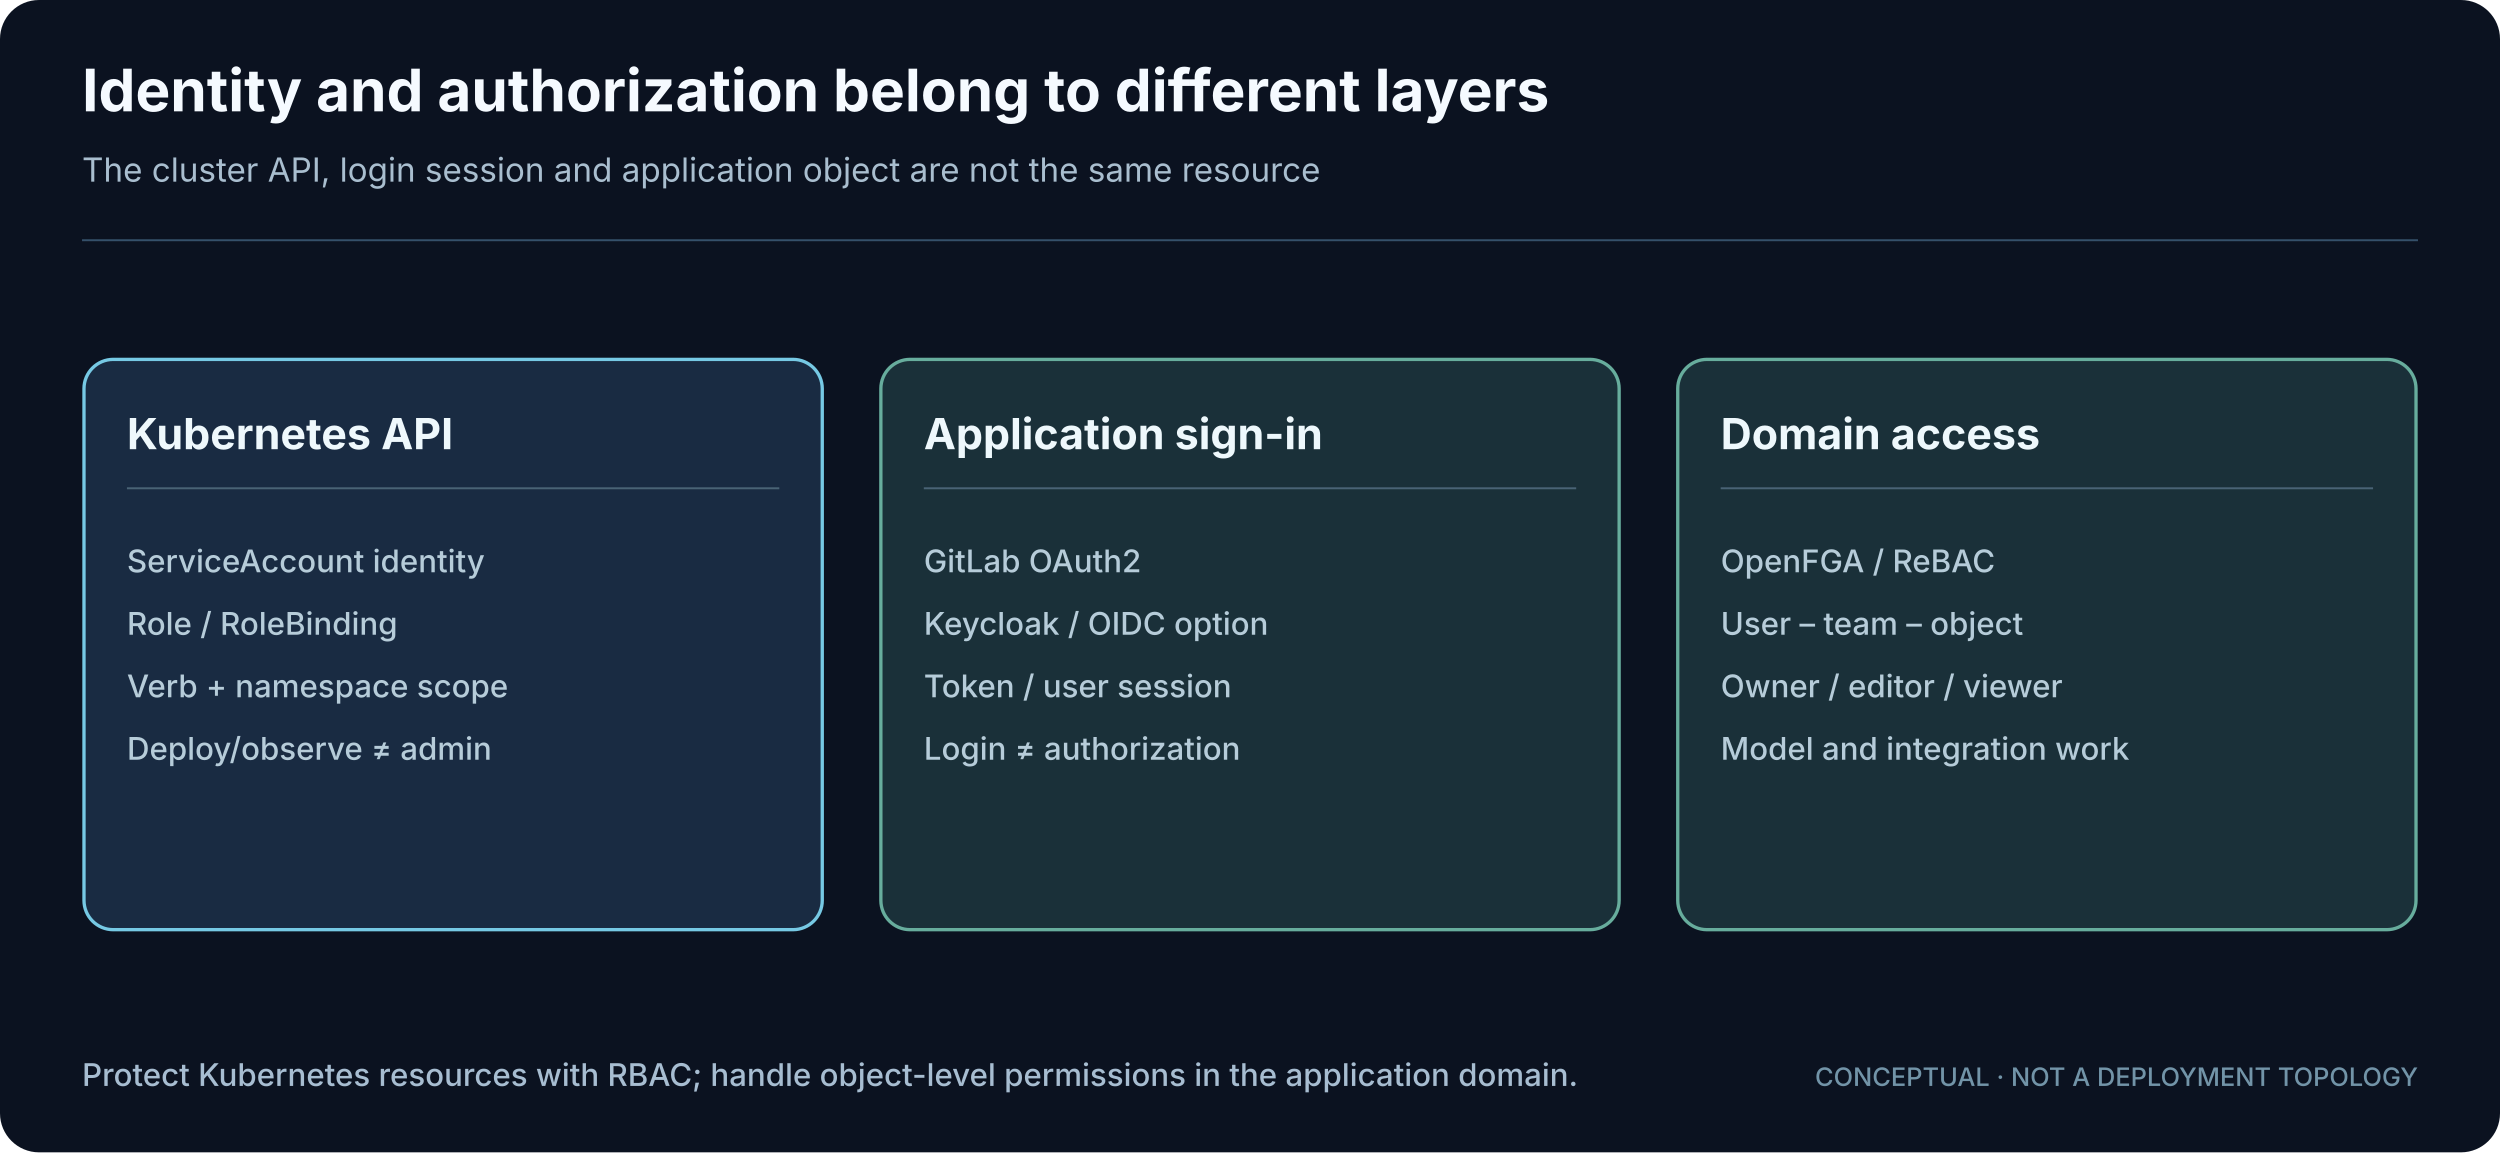
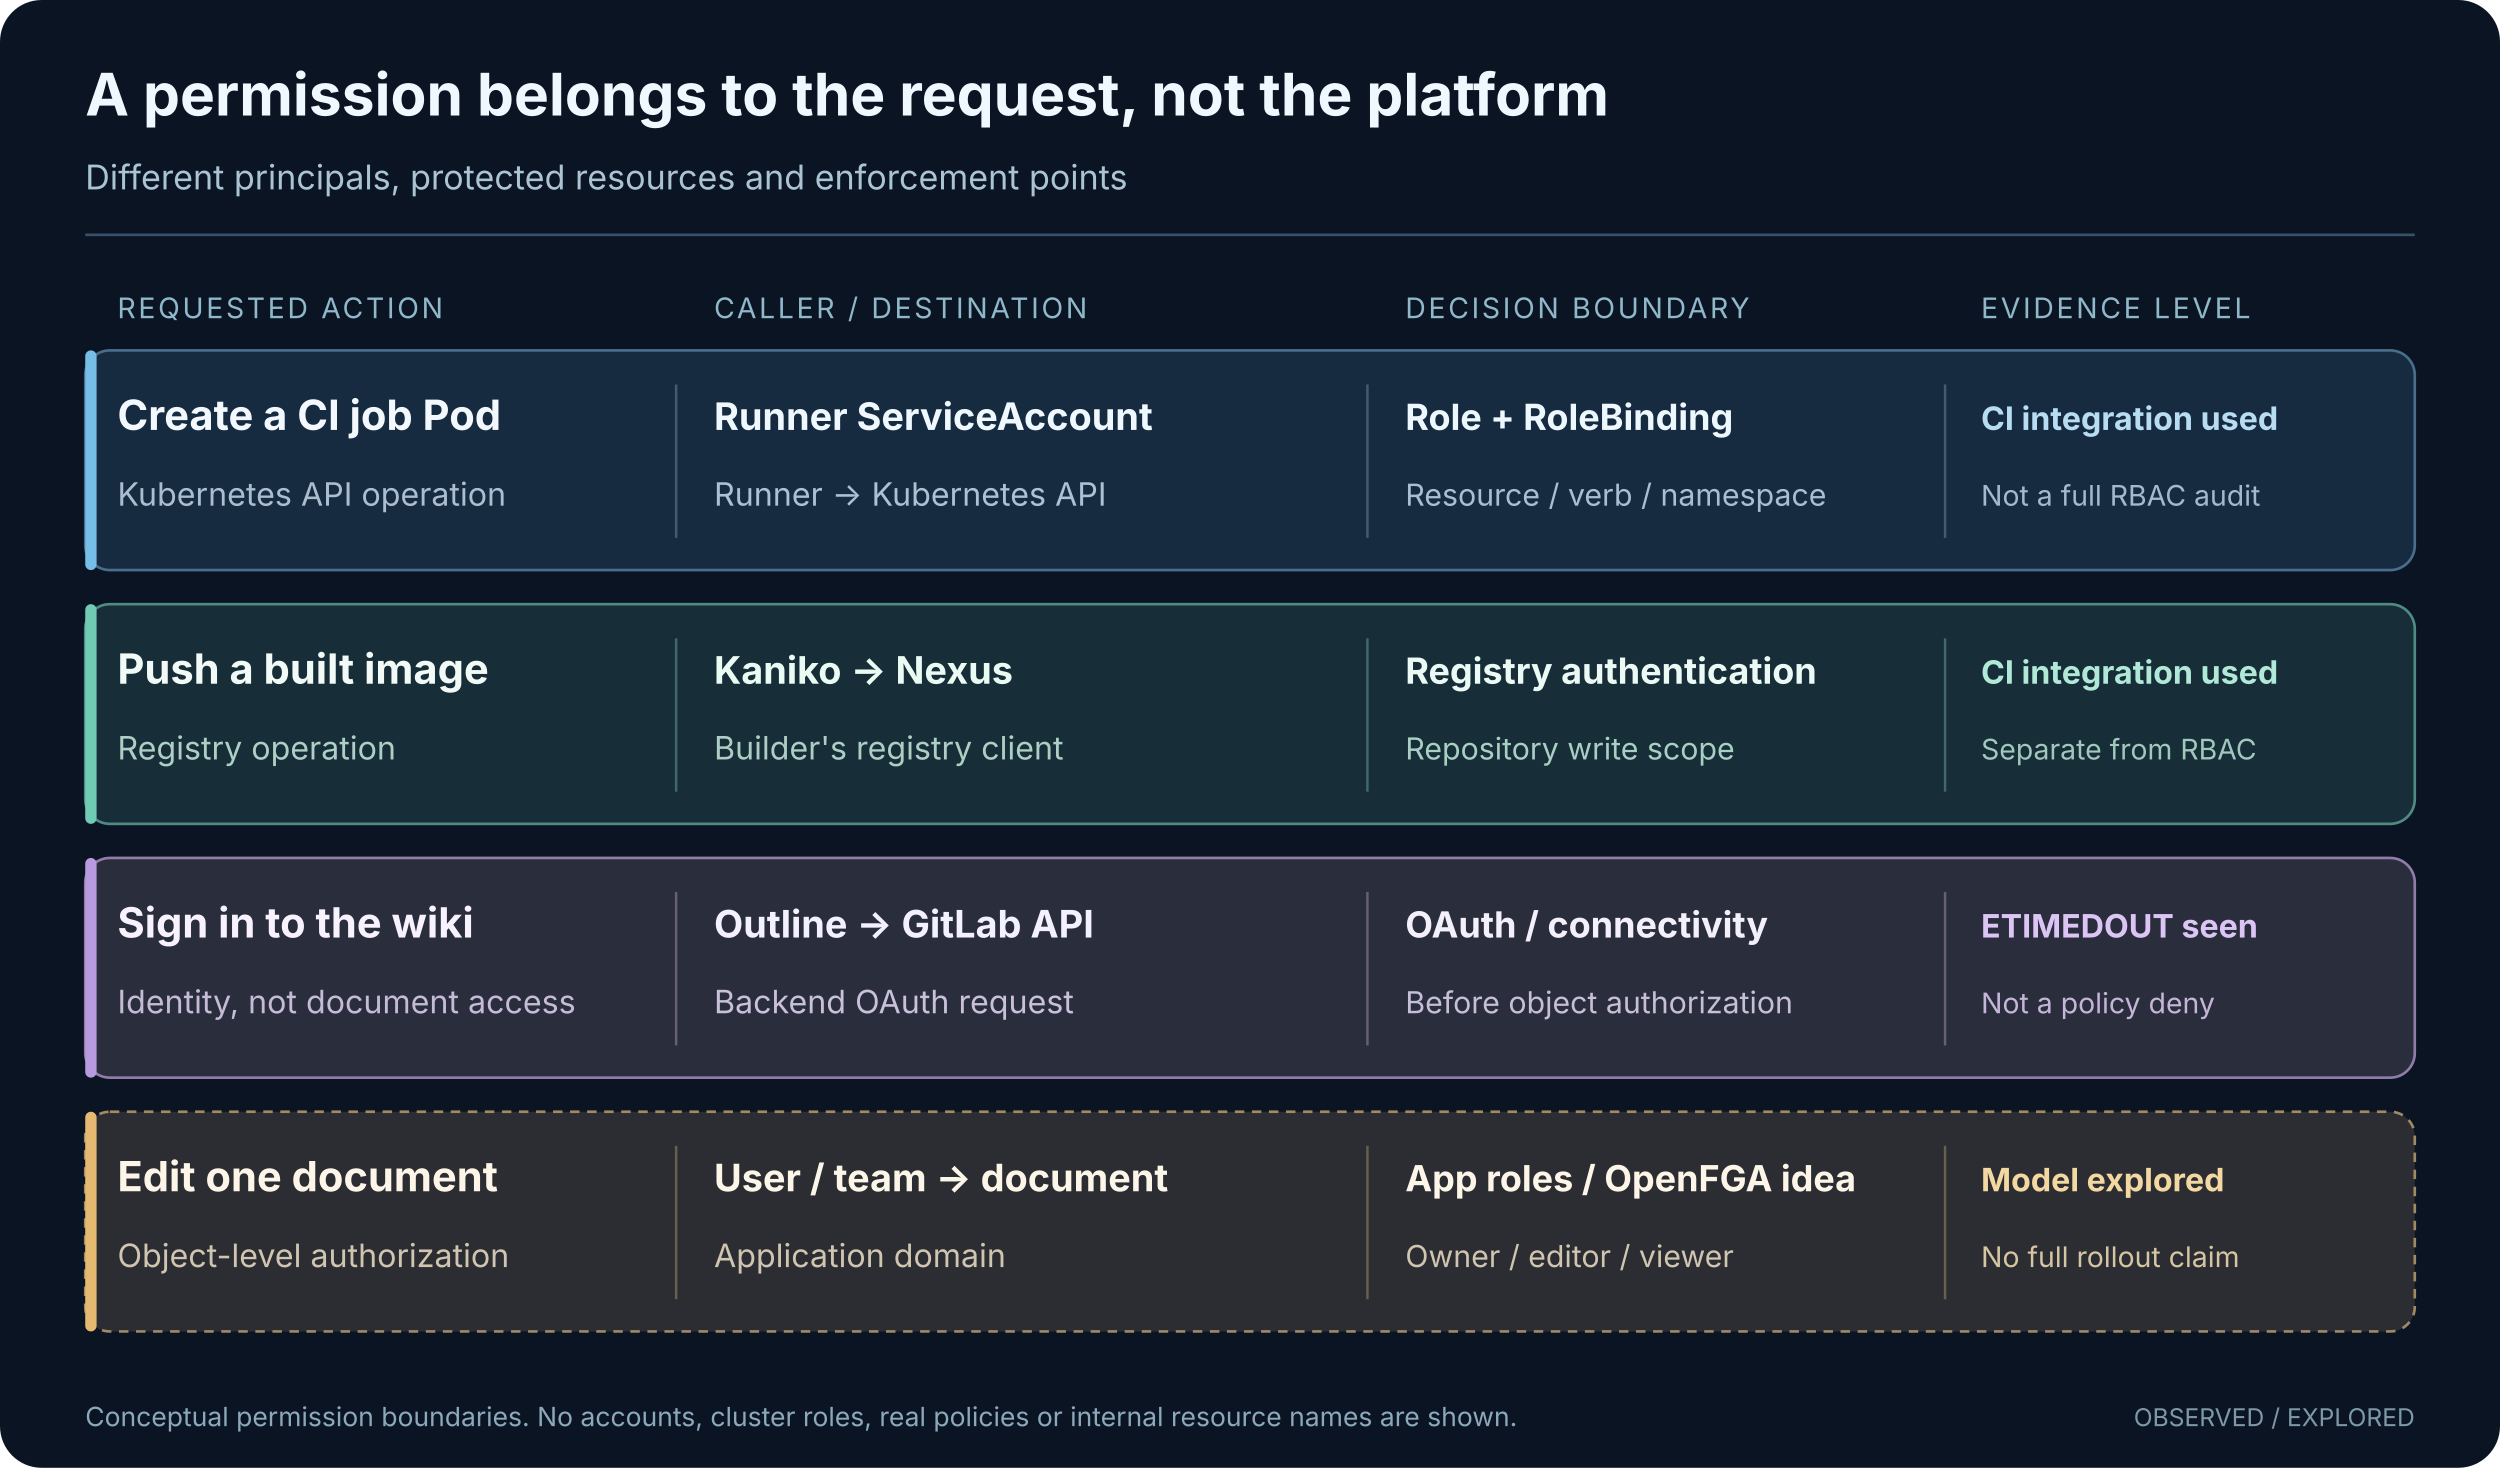
- <svg xmlns="http://www.w3.org/2000/svg" viewBox="0 0 1280 590" role="img" aria-label="Identity and authorization belong to different layers">
-   <rect width="1280" height="590" rx="20" fill="#0b1220" />
-   <path d="M42 123H1238" stroke="#35506a" stroke-width="1" />
-   <defs>
-     <marker id="arr" markerWidth="9" markerHeight="9" refX="8" refY="4" orient="auto">
-       <path d="M1 1L8 4L1 7" fill="none" stroke="#72d5ec" stroke-width="1.8" />
-     </marker>
-   </defs>
-   <text x="42" y="57" font-family="Inter,Arial,sans-serif" font-size="30" fill="#f5faff" font-weight="750">Identity and authorization belong to different layers</text>
-   <text x="42" y="93" font-family="Inter,Arial,sans-serif" font-size="17" fill="#a9becf" font-weight="400">The cluster API, login session and application object are not the same resource</text>
-   <rect x="43" y="184" width="378" height="292" rx="15" fill="#192b42" stroke="#76c9e4" stroke-width="1.7" />
-   <text x="65" y="230" font-family="Inter,Arial,sans-serif" font-size="22" fill="#eef8fc" font-weight="700">Kubernetes API</text>
-   <path d="M65 250H399" stroke="#496375" />
-   <text x="65" y="293" font-family="Inter,Arial,sans-serif" font-size="16" fill="#b6ccd9" font-weight="500">ServiceAccount identity</text>
-   <text x="65" y="325" font-family="Inter,Arial,sans-serif" font-size="16" fill="#b6ccd9" font-weight="500">Role / RoleBinding</text>
-   <text x="65" y="357" font-family="Inter,Arial,sans-serif" font-size="16" fill="#b6ccd9" font-weight="500">Verb + namespace scope</text>
-   <text x="65" y="389" font-family="Inter,Arial,sans-serif" font-size="16" fill="#b6ccd9" font-weight="500">Deploy/observe ≠ admin</text>
-   <rect x="451" y="184" width="378" height="292" rx="15" fill="#1a3039" stroke="#67ad9d" stroke-width="1.7" />
-   <text x="473" y="230" font-family="Inter,Arial,sans-serif" font-size="22" fill="#eef8fc" font-weight="700">Application sign-in</text>
-   <path d="M473 250H807" stroke="#496375" />
-   <text x="473" y="293" font-family="Inter,Arial,sans-serif" font-size="16" fill="#b6ccd9" font-weight="500">GitLab OAuth2</text>
-   <text x="473" y="325" font-family="Inter,Arial,sans-serif" font-size="16" fill="#b6ccd9" font-weight="500">Keycloak / OIDC option</text>
-   <text x="473" y="357" font-family="Inter,Arial,sans-serif" font-size="16" fill="#b6ccd9" font-weight="500">Token / user session</text>
-   <text x="473" y="389" font-family="Inter,Arial,sans-serif" font-size="16" fill="#b6ccd9" font-weight="500">Login ≠ authorization</text>
-   <rect x="859" y="184" width="378" height="292" rx="15" fill="#1a3039" stroke="#67ad9d" stroke-width="1.7" />
-   <text x="881" y="230" font-family="Inter,Arial,sans-serif" font-size="22" fill="#eef8fc" font-weight="700">Domain access</text>
-   <path d="M881 250H1215" stroke="#496375" />
-   <text x="881" y="293" font-family="Inter,Arial,sans-serif" font-size="16" fill="#b6ccd9" font-weight="500">OpenFGA / ReBAC</text>
-   <text x="881" y="325" font-family="Inter,Arial,sans-serif" font-size="16" fill="#b6ccd9" font-weight="500">User – team – object</text>
-   <text x="881" y="357" font-family="Inter,Arial,sans-serif" font-size="16" fill="#b6ccd9" font-weight="500">Owner / editor / viewer</text>
-   <text x="881" y="389" font-family="Inter,Arial,sans-serif" font-size="16" fill="#b6ccd9" font-weight="500">Model and integration work</text>
-   <text x="42" y="556" font-family="Inter,Arial,sans-serif" font-size="16" fill="#a7bdd1" font-weight="450">Protect Kubernetes resources with RBAC; handle object-level permissions in the application domain.</text>
-   <text x="1238" y="556" font-family="Inter,Arial,sans-serif" font-size="13" fill="#7294a8" font-weight="500" text-anchor="end">CONCEPTUAL · NOT A DEPLOYMENT TOPOLOGY</text>
+ <svg xmlns="http://www.w3.org/2000/svg" viewBox="0 0 1320 775" role="img" aria-label="Matrix separating observed Kubernetes and registry permissions, an OAuth connection failure, and a proposed document relationship model">
+   <rect width="1320" height="775" rx="22" fill="#0b1422" />
+   <text x="45" y="61" fill="#eff8ff" font-family="Inter,Arial,sans-serif" font-weight="740" font-size="31">A permission belongs to the request, not the platform</text>
+   <text x="45" y="100" fill="#aac4d3" font-family="Inter,Arial,sans-serif" font-size="18">Different principals, protected resources and enforcement points</text>
+   <path d="M45 124H1275" stroke="#385169" stroke-width="1.4" />
+   <text x="62" y="168" fill="#8fb8ca" font-family="Inter,Arial,sans-serif" font-size="15" letter-spacing="1.4">REQUESTED ACTION</text>
+   <text x="377" y="168" fill="#8fb8ca" font-family="Inter,Arial,sans-serif" font-size="15" letter-spacing="1.4">CALLER / DESTINATION</text>
+   <text x="742" y="168" fill="#8fb8ca" font-family="Inter,Arial,sans-serif" font-size="15" letter-spacing="1.4">DECISION BOUNDARY</text>
+   <text x="1046" y="168" fill="#8fb8ca" font-family="Inter,Arial,sans-serif" font-size="15" letter-spacing="1.4">EVIDENCE LEVEL</text>
+   <rect x="45" y="185" width="1230" height="116" rx="13" fill="#172b40" stroke="#496e8b" stroke-width="1.4" />
+   <rect x="45" y="185" width="6" height="116" rx="3" fill="#76bde7" />
+   <path d="M357 203V284 M722 203V284 M1027 203V284" stroke="#405b72" stroke-width="1.3" />
+   <text x="62" y="227" fill="#f2f8fd" font-family="Inter,Arial,sans-serif" font-size="22" font-weight="700">Create a CI job Pod</text>
+   <text x="62" y="267" fill="#aabed0" font-family="Inter,Arial,sans-serif" font-size="17">Kubernetes API operation</text>
+   <text x="377" y="227" fill="#eef8fe" font-family="Inter,Arial,sans-serif" font-size="20" font-weight="680">Runner ServiceAccount</text>
+   <text x="377" y="267" fill="#abc2d4" font-family="Inter,Arial,sans-serif" font-size="17">Runner → Kubernetes API</text>
+   <text x="742" y="227" fill="#ecf8fd" font-family="Inter,Arial,sans-serif" font-size="19" font-weight="680">Role + RoleBinding</text>
+   <text x="742" y="267" fill="#a8bed1" font-family="Inter,Arial,sans-serif" font-size="16">Resource / verb / namespace</text>
+   <text x="1046" y="227" fill="#b8ddf2" font-family="Inter,Arial,sans-serif" font-size="17" font-weight="680">CI integration used</text>
+   <text x="1046" y="267" fill="#a2bacc" font-family="Inter,Arial,sans-serif" font-size="15">Not a full RBAC audit</text>
+   <rect x="45" y="319" width="1230" height="116" rx="13" fill="#172d37" stroke="#4f8b83" stroke-width="1.4" />
+   <rect x="45" y="319" width="6" height="116" rx="3" fill="#6fcbb3" />
+   <path d="M357 337V418 M722 337V418 M1027 337V418" stroke="#416967" stroke-width="1.3" />
+   <text x="62" y="361" fill="#f1faf6" font-family="Inter,Arial,sans-serif" font-size="22" font-weight="700">Push a built image</text>
+   <text x="62" y="401" fill="#adcfc6" font-family="Inter,Arial,sans-serif" font-size="17">Registry operation</text>
+   <text x="377" y="361" fill="#e9fbf3" font-family="Inter,Arial,sans-serif" font-size="20" font-weight="680">Kaniko → Nexus</text>
+   <text x="377" y="401" fill="#adcec5" font-family="Inter,Arial,sans-serif" font-size="17">Builder's registry client</text>
+   <text x="742" y="361" fill="#ecfaf5" font-family="Inter,Arial,sans-serif" font-size="19" font-weight="680">Registry authentication</text>
+   <text x="742" y="401" fill="#a8cfc3" font-family="Inter,Arial,sans-serif" font-size="16">Repository write scope</text>
+   <text x="1046" y="361" fill="#b0e9d8" font-family="Inter,Arial,sans-serif" font-size="17" font-weight="680">CI integration used</text>
+   <text x="1046" y="401" fill="#a0c8bc" font-family="Inter,Arial,sans-serif" font-size="15">Separate from RBAC</text>
+   <rect x="45" y="453" width="1230" height="116" rx="13" fill="#2a2d3b" stroke="#917ca9" stroke-width="1.4" />
+   <rect x="45" y="453" width="6" height="116" rx="3" fill="#b89bde" />
+   <path d="M357 471V552 M722 471V552 M1027 471V552" stroke="#666076" stroke-width="1.3" />
+   <text x="62" y="495" fill="#f8f1fe" font-family="Inter,Arial,sans-serif" font-size="22" font-weight="700">Sign in to the wiki</text>
+   <text x="62" y="535" fill="#c5bbd7" font-family="Inter,Arial,sans-serif" font-size="17">Identity, not document access</text>
+   <text x="377" y="495" fill="#f3f0ff" font-family="Inter,Arial,sans-serif" font-size="20" font-weight="680">Outline → GitLab API</text>
+   <text x="377" y="535" fill="#c9c0da" font-family="Inter,Arial,sans-serif" font-size="17">Backend OAuth request</text>
+   <text x="742" y="495" fill="#f4f0fb" font-family="Inter,Arial,sans-serif" font-size="19" font-weight="680">OAuth / connectivity</text>
+   <text x="742" y="535" fill="#c7bed7" font-family="Inter,Arial,sans-serif" font-size="16">Before object authorization</text>
+   <text x="1046" y="495" fill="#dcc5f5" font-family="Inter,Arial,sans-serif" font-size="17" font-weight="680">ETIMEDOUT seen</text>
+   <text x="1046" y="535" fill="#c5b5d8" font-family="Inter,Arial,sans-serif" font-size="15">Not a policy deny</text>
+   <rect x="45" y="587" width="1230" height="116" rx="13" fill="#2c2d32" stroke="#a18a63" stroke-width="1.4" stroke-dasharray="5 4" />
+   <rect x="45" y="587" width="6" height="116" rx="3" fill="#e5b972" />
+   <path d="M357 605V686 M722 605V686 M1027 605V686" stroke="#66604f" stroke-width="1.3" />
+   <text x="62" y="629" fill="#fcf5e8" font-family="Inter,Arial,sans-serif" font-size="22" font-weight="700">Edit one document</text>
+   <text x="62" y="669" fill="#d0c5b0" font-family="Inter,Arial,sans-serif" font-size="17">Object-level authorization</text>
+   <text x="377" y="629" fill="#fcf6e9" font-family="Inter,Arial,sans-serif" font-size="20" font-weight="680">User / team → document</text>
+   <text x="377" y="669" fill="#d0c5b0" font-family="Inter,Arial,sans-serif" font-size="17">Application domain</text>
+   <text x="742" y="629" fill="#fcf5e8" font-family="Inter,Arial,sans-serif" font-size="19" font-weight="680">App roles / OpenFGA idea</text>
+   <text x="742" y="669" fill="#d0c5b0" font-family="Inter,Arial,sans-serif" font-size="16">Owner / editor / viewer</text>
+   <text x="1046" y="629" fill="#f3d8a1" font-family="Inter,Arial,sans-serif" font-size="17" font-weight="680">Model explored</text>
+   <text x="1046" y="669" fill="#d6c5a2" font-family="Inter,Arial,sans-serif" font-size="15">No full rollout claim</text>
+   <text x="45" y="753" fill="#8ba9bb" font-family="Inter,Arial,sans-serif" font-size="14">Conceptual permission boundaries. No accounts, cluster roles, real policies or internal resource names are shown.</text>
+   <text x="1275" y="753" fill="#7d99a8" font-family="Inter,Arial,sans-serif" font-size="13" text-anchor="end">OBSERVED / EXPLORED</text>
</svg>
